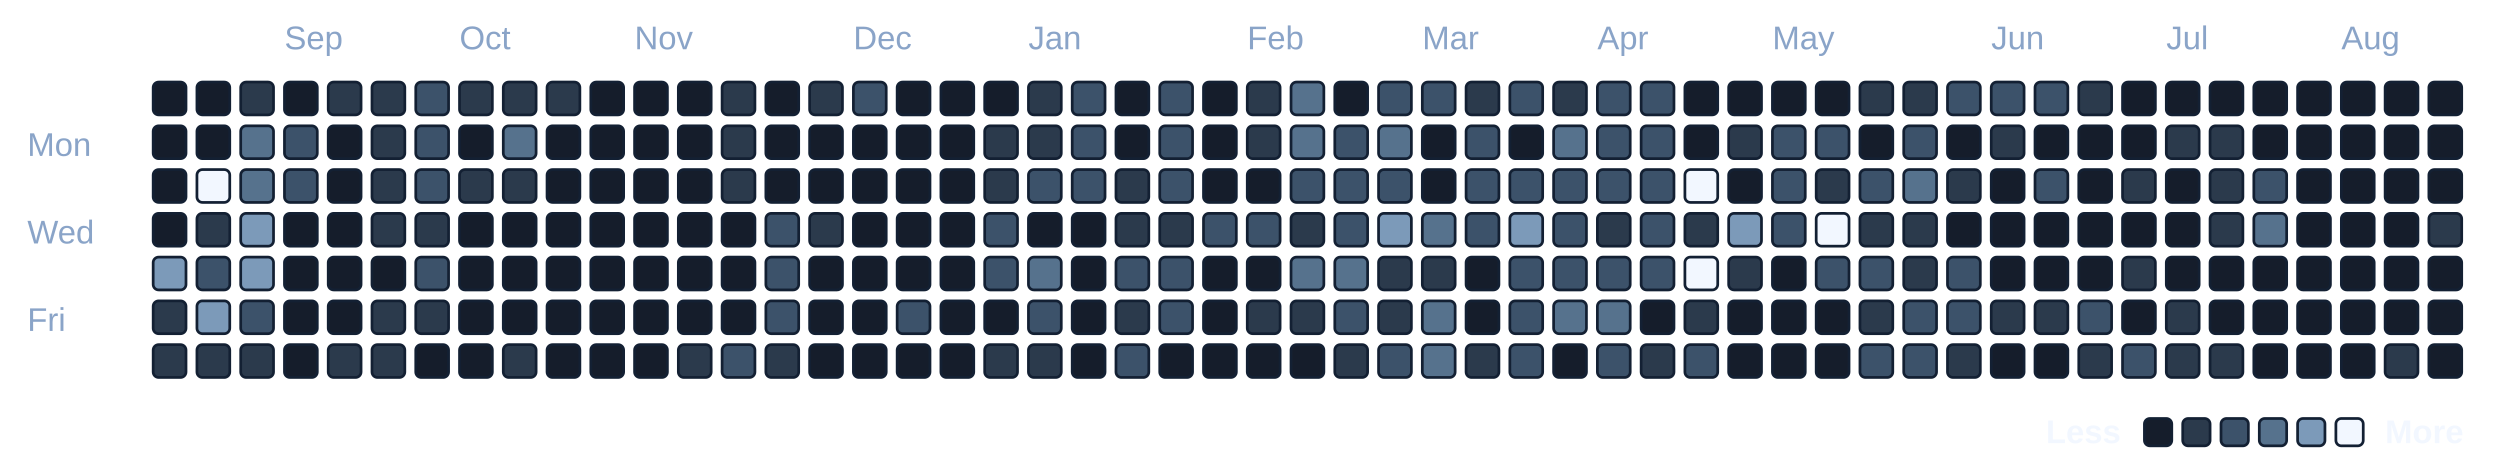
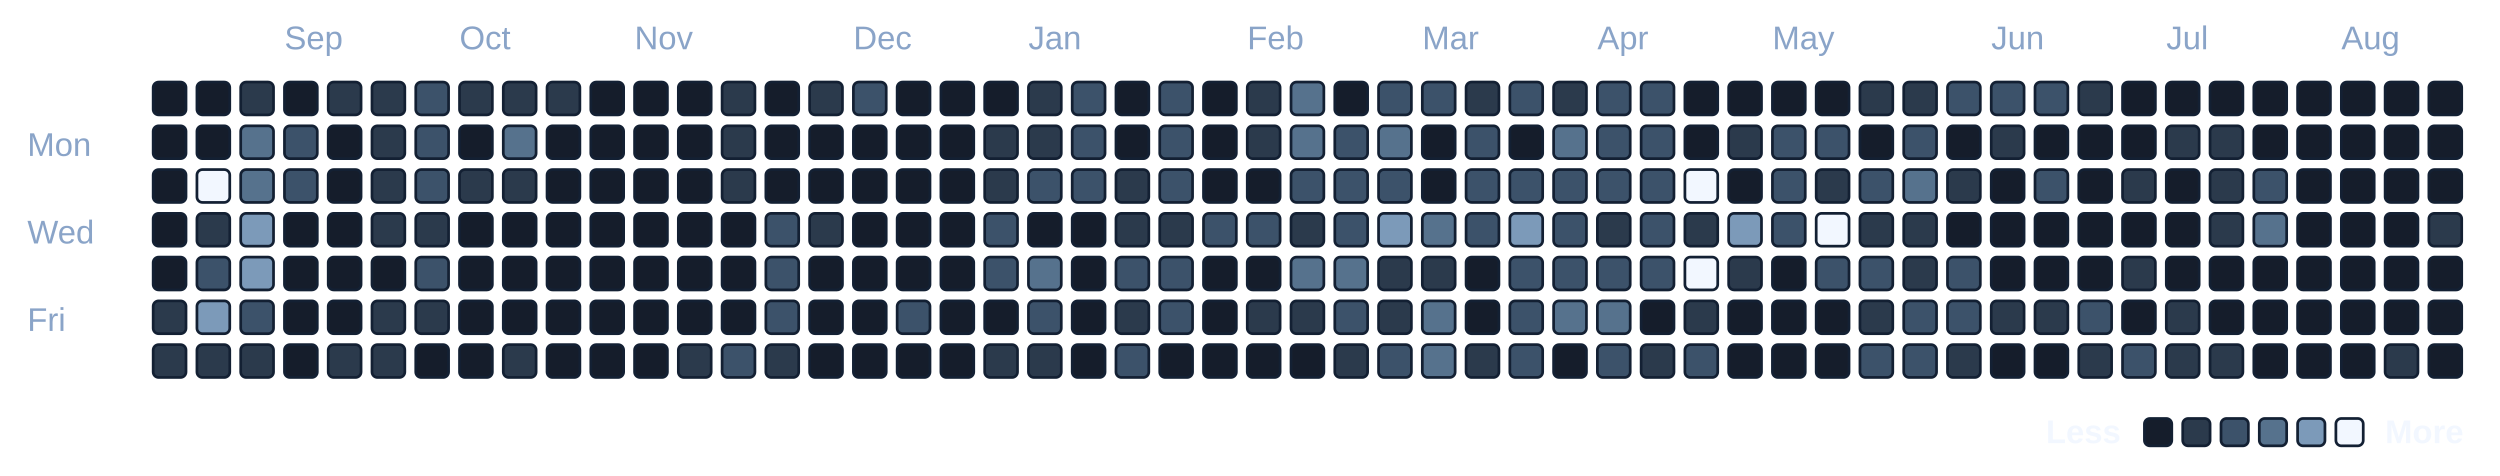
<svg xmlns="http://www.w3.org/2000/svg" baseProfile="tiny" height="174" version="1.2" width="914">
  <defs />
  <text fill="#8AA4C8" font-family="Segoe UI, Arial, sans-serif" font-size="12px" x="104" y="18">Sep</text>
  <text fill="#8AA4C8" font-family="Segoe UI, Arial, sans-serif" font-size="12px" x="168" y="18">Oct</text>
  <text fill="#8AA4C8" font-family="Segoe UI, Arial, sans-serif" font-size="12px" x="232" y="18">Nov</text>
  <text fill="#8AA4C8" font-family="Segoe UI, Arial, sans-serif" font-size="12px" x="312" y="18">Dec</text>
  <text fill="#8AA4C8" font-family="Segoe UI, Arial, sans-serif" font-size="12px" x="376" y="18">Jan</text>
  <text fill="#8AA4C8" font-family="Segoe UI, Arial, sans-serif" font-size="12px" x="456" y="18">Feb</text>
  <text fill="#8AA4C8" font-family="Segoe UI, Arial, sans-serif" font-size="12px" x="520" y="18">Mar</text>
  <text fill="#8AA4C8" font-family="Segoe UI, Arial, sans-serif" font-size="12px" x="584" y="18">Apr</text>
  <text fill="#8AA4C8" font-family="Segoe UI, Arial, sans-serif" font-size="12px" x="648" y="18">May</text>
  <text fill="#8AA4C8" font-family="Segoe UI, Arial, sans-serif" font-size="12px" x="728" y="18">Jun</text>
  <text fill="#8AA4C8" font-family="Segoe UI, Arial, sans-serif" font-size="12px" x="792" y="18">Jul</text>
  <text fill="#8AA4C8" font-family="Segoe UI, Arial, sans-serif" font-size="12px" x="856" y="18">Aug</text>
  <text fill="#8AA4C8" font-family="Segoe UI, Arial, sans-serif" font-size="12px" x="10" y="57">Mon</text>
  <text fill="#8AA4C8" font-family="Segoe UI, Arial, sans-serif" font-size="12px" x="10" y="89">Wed</text>
  <text fill="#8AA4C8" font-family="Segoe UI, Arial, sans-serif" font-size="12px" x="10" y="121">Fri</text>
  <rect fill="#151D2B" height="12" rx="2" ry="2" stroke="#132033" stroke-width="1" width="12" x="56" y="30" />
  <rect fill="#151D2B" height="12" rx="2" ry="2" stroke="#132033" stroke-width="1" width="12" x="56" y="46" />
  <rect fill="#151D2B" height="12" rx="2" ry="2" stroke="#132033" stroke-width="1" width="12" x="56" y="62" />
  <rect fill="#151D2B" height="12" rx="2" ry="2" stroke="#132033" stroke-width="1" width="12" x="56" y="78" />
-   <rect fill="#7C9AB9" height="12" rx="2" ry="2" stroke="#132033" stroke-width="1" width="12" x="56" y="94" />
+   <rect fill="#151D2B" height="12" rx="2" ry="2" stroke="#132033" stroke-width="1" width="12" x="56" y="94" />
  <rect fill="#2B3A4C" height="12" rx="2" ry="2" stroke="#132033" stroke-width="1" width="12" x="56" y="110" />
  <rect fill="#2B3A4C" height="12" rx="2" ry="2" stroke="#132033" stroke-width="1" width="12" x="56" y="126" />
  <rect fill="#151D2B" height="12" rx="2" ry="2" stroke="#132033" stroke-width="1" width="12" x="72" y="30" />
  <rect fill="#151D2B" height="12" rx="2" ry="2" stroke="#132033" stroke-width="1" width="12" x="72" y="46" />
  <rect fill="#F2F7FF" height="12" rx="2" ry="2" stroke="#132033" stroke-width="1" width="12" x="72" y="62" />
  <rect fill="#2B3A4C" height="12" rx="2" ry="2" stroke="#132033" stroke-width="1" width="12" x="72" y="78" />
  <rect fill="#3C526A" height="12" rx="2" ry="2" stroke="#132033" stroke-width="1" width="12" x="72" y="94" />
  <rect fill="#7C9AB9" height="12" rx="2" ry="2" stroke="#132033" stroke-width="1" width="12" x="72" y="110" />
  <rect fill="#2B3A4C" height="12" rx="2" ry="2" stroke="#132033" stroke-width="1" width="12" x="72" y="126" />
  <rect fill="#2B3A4C" height="12" rx="2" ry="2" stroke="#132033" stroke-width="1" width="12" x="88" y="30" />
  <rect fill="#56728D" height="12" rx="2" ry="2" stroke="#132033" stroke-width="1" width="12" x="88" y="46" />
  <rect fill="#56728D" height="12" rx="2" ry="2" stroke="#132033" stroke-width="1" width="12" x="88" y="62" />
  <rect fill="#7C9AB9" height="12" rx="2" ry="2" stroke="#132033" stroke-width="1" width="12" x="88" y="78" />
  <rect fill="#7C9AB9" height="12" rx="2" ry="2" stroke="#132033" stroke-width="1" width="12" x="88" y="94" />
  <rect fill="#3C526A" height="12" rx="2" ry="2" stroke="#132033" stroke-width="1" width="12" x="88" y="110" />
  <rect fill="#2B3A4C" height="12" rx="2" ry="2" stroke="#132033" stroke-width="1" width="12" x="88" y="126" />
  <rect fill="#151D2B" height="12" rx="2" ry="2" stroke="#132033" stroke-width="1" width="12" x="104" y="30" />
  <rect fill="#3C526A" height="12" rx="2" ry="2" stroke="#132033" stroke-width="1" width="12" x="104" y="46" />
  <rect fill="#3C526A" height="12" rx="2" ry="2" stroke="#132033" stroke-width="1" width="12" x="104" y="62" />
  <rect fill="#151D2B" height="12" rx="2" ry="2" stroke="#132033" stroke-width="1" width="12" x="104" y="78" />
  <rect fill="#151D2B" height="12" rx="2" ry="2" stroke="#132033" stroke-width="1" width="12" x="104" y="94" />
  <rect fill="#151D2B" height="12" rx="2" ry="2" stroke="#132033" stroke-width="1" width="12" x="104" y="110" />
  <rect fill="#151D2B" height="12" rx="2" ry="2" stroke="#132033" stroke-width="1" width="12" x="104" y="126" />
  <rect fill="#2B3A4C" height="12" rx="2" ry="2" stroke="#132033" stroke-width="1" width="12" x="120" y="30" />
  <rect fill="#151D2B" height="12" rx="2" ry="2" stroke="#132033" stroke-width="1" width="12" x="120" y="46" />
  <rect fill="#151D2B" height="12" rx="2" ry="2" stroke="#132033" stroke-width="1" width="12" x="120" y="62" />
  <rect fill="#151D2B" height="12" rx="2" ry="2" stroke="#132033" stroke-width="1" width="12" x="120" y="78" />
  <rect fill="#151D2B" height="12" rx="2" ry="2" stroke="#132033" stroke-width="1" width="12" x="120" y="94" />
  <rect fill="#151D2B" height="12" rx="2" ry="2" stroke="#132033" stroke-width="1" width="12" x="120" y="110" />
  <rect fill="#2B3A4C" height="12" rx="2" ry="2" stroke="#132033" stroke-width="1" width="12" x="120" y="126" />
  <rect fill="#2B3A4C" height="12" rx="2" ry="2" stroke="#132033" stroke-width="1" width="12" x="136" y="30" />
  <rect fill="#2B3A4C" height="12" rx="2" ry="2" stroke="#132033" stroke-width="1" width="12" x="136" y="46" />
  <rect fill="#2B3A4C" height="12" rx="2" ry="2" stroke="#132033" stroke-width="1" width="12" x="136" y="62" />
  <rect fill="#2B3A4C" height="12" rx="2" ry="2" stroke="#132033" stroke-width="1" width="12" x="136" y="78" />
  <rect fill="#151D2B" height="12" rx="2" ry="2" stroke="#132033" stroke-width="1" width="12" x="136" y="94" />
  <rect fill="#2B3A4C" height="12" rx="2" ry="2" stroke="#132033" stroke-width="1" width="12" x="136" y="110" />
  <rect fill="#2B3A4C" height="12" rx="2" ry="2" stroke="#132033" stroke-width="1" width="12" x="136" y="126" />
  <rect fill="#3C526A" height="12" rx="2" ry="2" stroke="#132033" stroke-width="1" width="12" x="152" y="30" />
  <rect fill="#3C526A" height="12" rx="2" ry="2" stroke="#132033" stroke-width="1" width="12" x="152" y="46" />
  <rect fill="#3C526A" height="12" rx="2" ry="2" stroke="#132033" stroke-width="1" width="12" x="152" y="62" />
  <rect fill="#2B3A4C" height="12" rx="2" ry="2" stroke="#132033" stroke-width="1" width="12" x="152" y="78" />
  <rect fill="#3C526A" height="12" rx="2" ry="2" stroke="#132033" stroke-width="1" width="12" x="152" y="94" />
  <rect fill="#2B3A4C" height="12" rx="2" ry="2" stroke="#132033" stroke-width="1" width="12" x="152" y="110" />
  <rect fill="#151D2B" height="12" rx="2" ry="2" stroke="#132033" stroke-width="1" width="12" x="152" y="126" />
  <rect fill="#2B3A4C" height="12" rx="2" ry="2" stroke="#132033" stroke-width="1" width="12" x="168" y="30" />
  <rect fill="#151D2B" height="12" rx="2" ry="2" stroke="#132033" stroke-width="1" width="12" x="168" y="46" />
  <rect fill="#2B3A4C" height="12" rx="2" ry="2" stroke="#132033" stroke-width="1" width="12" x="168" y="62" />
  <rect fill="#151D2B" height="12" rx="2" ry="2" stroke="#132033" stroke-width="1" width="12" x="168" y="78" />
  <rect fill="#151D2B" height="12" rx="2" ry="2" stroke="#132033" stroke-width="1" width="12" x="168" y="94" />
  <rect fill="#151D2B" height="12" rx="2" ry="2" stroke="#132033" stroke-width="1" width="12" x="168" y="110" />
  <rect fill="#151D2B" height="12" rx="2" ry="2" stroke="#132033" stroke-width="1" width="12" x="168" y="126" />
  <rect fill="#2B3A4C" height="12" rx="2" ry="2" stroke="#132033" stroke-width="1" width="12" x="184" y="30" />
  <rect fill="#56728D" height="12" rx="2" ry="2" stroke="#132033" stroke-width="1" width="12" x="184" y="46" />
  <rect fill="#2B3A4C" height="12" rx="2" ry="2" stroke="#132033" stroke-width="1" width="12" x="184" y="62" />
  <rect fill="#151D2B" height="12" rx="2" ry="2" stroke="#132033" stroke-width="1" width="12" x="184" y="78" />
  <rect fill="#151D2B" height="12" rx="2" ry="2" stroke="#132033" stroke-width="1" width="12" x="184" y="94" />
  <rect fill="#151D2B" height="12" rx="2" ry="2" stroke="#132033" stroke-width="1" width="12" x="184" y="110" />
  <rect fill="#2B3A4C" height="12" rx="2" ry="2" stroke="#132033" stroke-width="1" width="12" x="184" y="126" />
  <rect fill="#2B3A4C" height="12" rx="2" ry="2" stroke="#132033" stroke-width="1" width="12" x="200" y="30" />
  <rect fill="#151D2B" height="12" rx="2" ry="2" stroke="#132033" stroke-width="1" width="12" x="200" y="46" />
  <rect fill="#151D2B" height="12" rx="2" ry="2" stroke="#132033" stroke-width="1" width="12" x="200" y="62" />
  <rect fill="#151D2B" height="12" rx="2" ry="2" stroke="#132033" stroke-width="1" width="12" x="200" y="78" />
  <rect fill="#151D2B" height="12" rx="2" ry="2" stroke="#132033" stroke-width="1" width="12" x="200" y="94" />
  <rect fill="#151D2B" height="12" rx="2" ry="2" stroke="#132033" stroke-width="1" width="12" x="200" y="110" />
  <rect fill="#151D2B" height="12" rx="2" ry="2" stroke="#132033" stroke-width="1" width="12" x="200" y="126" />
  <rect fill="#151D2B" height="12" rx="2" ry="2" stroke="#132033" stroke-width="1" width="12" x="216" y="30" />
  <rect fill="#151D2B" height="12" rx="2" ry="2" stroke="#132033" stroke-width="1" width="12" x="216" y="46" />
  <rect fill="#151D2B" height="12" rx="2" ry="2" stroke="#132033" stroke-width="1" width="12" x="216" y="62" />
  <rect fill="#151D2B" height="12" rx="2" ry="2" stroke="#132033" stroke-width="1" width="12" x="216" y="78" />
  <rect fill="#151D2B" height="12" rx="2" ry="2" stroke="#132033" stroke-width="1" width="12" x="216" y="94" />
  <rect fill="#151D2B" height="12" rx="2" ry="2" stroke="#132033" stroke-width="1" width="12" x="216" y="110" />
  <rect fill="#151D2B" height="12" rx="2" ry="2" stroke="#132033" stroke-width="1" width="12" x="216" y="126" />
  <rect fill="#151D2B" height="12" rx="2" ry="2" stroke="#132033" stroke-width="1" width="12" x="232" y="30" />
  <rect fill="#151D2B" height="12" rx="2" ry="2" stroke="#132033" stroke-width="1" width="12" x="232" y="46" />
  <rect fill="#151D2B" height="12" rx="2" ry="2" stroke="#132033" stroke-width="1" width="12" x="232" y="62" />
  <rect fill="#151D2B" height="12" rx="2" ry="2" stroke="#132033" stroke-width="1" width="12" x="232" y="78" />
  <rect fill="#151D2B" height="12" rx="2" ry="2" stroke="#132033" stroke-width="1" width="12" x="232" y="94" />
  <rect fill="#151D2B" height="12" rx="2" ry="2" stroke="#132033" stroke-width="1" width="12" x="232" y="110" />
  <rect fill="#151D2B" height="12" rx="2" ry="2" stroke="#132033" stroke-width="1" width="12" x="232" y="126" />
  <rect fill="#151D2B" height="12" rx="2" ry="2" stroke="#132033" stroke-width="1" width="12" x="248" y="30" />
  <rect fill="#151D2B" height="12" rx="2" ry="2" stroke="#132033" stroke-width="1" width="12" x="248" y="46" />
  <rect fill="#151D2B" height="12" rx="2" ry="2" stroke="#132033" stroke-width="1" width="12" x="248" y="62" />
  <rect fill="#151D2B" height="12" rx="2" ry="2" stroke="#132033" stroke-width="1" width="12" x="248" y="78" />
  <rect fill="#151D2B" height="12" rx="2" ry="2" stroke="#132033" stroke-width="1" width="12" x="248" y="94" />
  <rect fill="#151D2B" height="12" rx="2" ry="2" stroke="#132033" stroke-width="1" width="12" x="248" y="110" />
  <rect fill="#2B3A4C" height="12" rx="2" ry="2" stroke="#132033" stroke-width="1" width="12" x="248" y="126" />
  <rect fill="#2B3A4C" height="12" rx="2" ry="2" stroke="#132033" stroke-width="1" width="12" x="264" y="30" />
  <rect fill="#2B3A4C" height="12" rx="2" ry="2" stroke="#132033" stroke-width="1" width="12" x="264" y="46" />
  <rect fill="#2B3A4C" height="12" rx="2" ry="2" stroke="#132033" stroke-width="1" width="12" x="264" y="62" />
  <rect fill="#151D2B" height="12" rx="2" ry="2" stroke="#132033" stroke-width="1" width="12" x="264" y="78" />
  <rect fill="#151D2B" height="12" rx="2" ry="2" stroke="#132033" stroke-width="1" width="12" x="264" y="94" />
  <rect fill="#151D2B" height="12" rx="2" ry="2" stroke="#132033" stroke-width="1" width="12" x="264" y="110" />
  <rect fill="#3C526A" height="12" rx="2" ry="2" stroke="#132033" stroke-width="1" width="12" x="264" y="126" />
  <rect fill="#151D2B" height="12" rx="2" ry="2" stroke="#132033" stroke-width="1" width="12" x="280" y="30" />
  <rect fill="#151D2B" height="12" rx="2" ry="2" stroke="#132033" stroke-width="1" width="12" x="280" y="46" />
  <rect fill="#151D2B" height="12" rx="2" ry="2" stroke="#132033" stroke-width="1" width="12" x="280" y="62" />
  <rect fill="#3C526A" height="12" rx="2" ry="2" stroke="#132033" stroke-width="1" width="12" x="280" y="78" />
  <rect fill="#3C526A" height="12" rx="2" ry="2" stroke="#132033" stroke-width="1" width="12" x="280" y="94" />
  <rect fill="#3C526A" height="12" rx="2" ry="2" stroke="#132033" stroke-width="1" width="12" x="280" y="110" />
  <rect fill="#2B3A4C" height="12" rx="2" ry="2" stroke="#132033" stroke-width="1" width="12" x="280" y="126" />
  <rect fill="#2B3A4C" height="12" rx="2" ry="2" stroke="#132033" stroke-width="1" width="12" x="296" y="30" />
  <rect fill="#151D2B" height="12" rx="2" ry="2" stroke="#132033" stroke-width="1" width="12" x="296" y="46" />
  <rect fill="#151D2B" height="12" rx="2" ry="2" stroke="#132033" stroke-width="1" width="12" x="296" y="62" />
  <rect fill="#2B3A4C" height="12" rx="2" ry="2" stroke="#132033" stroke-width="1" width="12" x="296" y="78" />
  <rect fill="#151D2B" height="12" rx="2" ry="2" stroke="#132033" stroke-width="1" width="12" x="296" y="94" />
  <rect fill="#151D2B" height="12" rx="2" ry="2" stroke="#132033" stroke-width="1" width="12" x="296" y="110" />
  <rect fill="#151D2B" height="12" rx="2" ry="2" stroke="#132033" stroke-width="1" width="12" x="296" y="126" />
  <rect fill="#3C526A" height="12" rx="2" ry="2" stroke="#132033" stroke-width="1" width="12" x="312" y="30" />
  <rect fill="#151D2B" height="12" rx="2" ry="2" stroke="#132033" stroke-width="1" width="12" x="312" y="46" />
  <rect fill="#151D2B" height="12" rx="2" ry="2" stroke="#132033" stroke-width="1" width="12" x="312" y="62" />
  <rect fill="#151D2B" height="12" rx="2" ry="2" stroke="#132033" stroke-width="1" width="12" x="312" y="78" />
  <rect fill="#151D2B" height="12" rx="2" ry="2" stroke="#132033" stroke-width="1" width="12" x="312" y="94" />
  <rect fill="#151D2B" height="12" rx="2" ry="2" stroke="#132033" stroke-width="1" width="12" x="312" y="110" />
  <rect fill="#151D2B" height="12" rx="2" ry="2" stroke="#132033" stroke-width="1" width="12" x="312" y="126" />
  <rect fill="#151D2B" height="12" rx="2" ry="2" stroke="#132033" stroke-width="1" width="12" x="328" y="30" />
  <rect fill="#151D2B" height="12" rx="2" ry="2" stroke="#132033" stroke-width="1" width="12" x="328" y="46" />
  <rect fill="#151D2B" height="12" rx="2" ry="2" stroke="#132033" stroke-width="1" width="12" x="328" y="62" />
  <rect fill="#151D2B" height="12" rx="2" ry="2" stroke="#132033" stroke-width="1" width="12" x="328" y="78" />
  <rect fill="#151D2B" height="12" rx="2" ry="2" stroke="#132033" stroke-width="1" width="12" x="328" y="94" />
  <rect fill="#3C526A" height="12" rx="2" ry="2" stroke="#132033" stroke-width="1" width="12" x="328" y="110" />
  <rect fill="#151D2B" height="12" rx="2" ry="2" stroke="#132033" stroke-width="1" width="12" x="328" y="126" />
  <rect fill="#151D2B" height="12" rx="2" ry="2" stroke="#132033" stroke-width="1" width="12" x="344" y="30" />
  <rect fill="#151D2B" height="12" rx="2" ry="2" stroke="#132033" stroke-width="1" width="12" x="344" y="46" />
  <rect fill="#151D2B" height="12" rx="2" ry="2" stroke="#132033" stroke-width="1" width="12" x="344" y="62" />
  <rect fill="#151D2B" height="12" rx="2" ry="2" stroke="#132033" stroke-width="1" width="12" x="344" y="78" />
  <rect fill="#151D2B" height="12" rx="2" ry="2" stroke="#132033" stroke-width="1" width="12" x="344" y="94" />
  <rect fill="#151D2B" height="12" rx="2" ry="2" stroke="#132033" stroke-width="1" width="12" x="344" y="110" />
  <rect fill="#151D2B" height="12" rx="2" ry="2" stroke="#132033" stroke-width="1" width="12" x="344" y="126" />
  <rect fill="#151D2B" height="12" rx="2" ry="2" stroke="#132033" stroke-width="1" width="12" x="360" y="30" />
  <rect fill="#2B3A4C" height="12" rx="2" ry="2" stroke="#132033" stroke-width="1" width="12" x="360" y="46" />
  <rect fill="#2B3A4C" height="12" rx="2" ry="2" stroke="#132033" stroke-width="1" width="12" x="360" y="62" />
  <rect fill="#3C526A" height="12" rx="2" ry="2" stroke="#132033" stroke-width="1" width="12" x="360" y="78" />
  <rect fill="#3C526A" height="12" rx="2" ry="2" stroke="#132033" stroke-width="1" width="12" x="360" y="94" />
  <rect fill="#151D2B" height="12" rx="2" ry="2" stroke="#132033" stroke-width="1" width="12" x="360" y="110" />
  <rect fill="#2B3A4C" height="12" rx="2" ry="2" stroke="#132033" stroke-width="1" width="12" x="360" y="126" />
  <rect fill="#2B3A4C" height="12" rx="2" ry="2" stroke="#132033" stroke-width="1" width="12" x="376" y="30" />
  <rect fill="#2B3A4C" height="12" rx="2" ry="2" stroke="#132033" stroke-width="1" width="12" x="376" y="46" />
  <rect fill="#3C526A" height="12" rx="2" ry="2" stroke="#132033" stroke-width="1" width="12" x="376" y="62" />
  <rect fill="#151D2B" height="12" rx="2" ry="2" stroke="#132033" stroke-width="1" width="12" x="376" y="78" />
  <rect fill="#56728D" height="12" rx="2" ry="2" stroke="#132033" stroke-width="1" width="12" x="376" y="94" />
  <rect fill="#3C526A" height="12" rx="2" ry="2" stroke="#132033" stroke-width="1" width="12" x="376" y="110" />
  <rect fill="#2B3A4C" height="12" rx="2" ry="2" stroke="#132033" stroke-width="1" width="12" x="376" y="126" />
  <rect fill="#3C526A" height="12" rx="2" ry="2" stroke="#132033" stroke-width="1" width="12" x="392" y="30" />
  <rect fill="#3C526A" height="12" rx="2" ry="2" stroke="#132033" stroke-width="1" width="12" x="392" y="46" />
  <rect fill="#3C526A" height="12" rx="2" ry="2" stroke="#132033" stroke-width="1" width="12" x="392" y="62" />
  <rect fill="#151D2B" height="12" rx="2" ry="2" stroke="#132033" stroke-width="1" width="12" x="392" y="78" />
  <rect fill="#151D2B" height="12" rx="2" ry="2" stroke="#132033" stroke-width="1" width="12" x="392" y="94" />
  <rect fill="#151D2B" height="12" rx="2" ry="2" stroke="#132033" stroke-width="1" width="12" x="392" y="110" />
  <rect fill="#151D2B" height="12" rx="2" ry="2" stroke="#132033" stroke-width="1" width="12" x="392" y="126" />
  <rect fill="#151D2B" height="12" rx="2" ry="2" stroke="#132033" stroke-width="1" width="12" x="408" y="30" />
  <rect fill="#151D2B" height="12" rx="2" ry="2" stroke="#132033" stroke-width="1" width="12" x="408" y="46" />
  <rect fill="#2B3A4C" height="12" rx="2" ry="2" stroke="#132033" stroke-width="1" width="12" x="408" y="62" />
  <rect fill="#2B3A4C" height="12" rx="2" ry="2" stroke="#132033" stroke-width="1" width="12" x="408" y="78" />
  <rect fill="#3C526A" height="12" rx="2" ry="2" stroke="#132033" stroke-width="1" width="12" x="408" y="94" />
  <rect fill="#2B3A4C" height="12" rx="2" ry="2" stroke="#132033" stroke-width="1" width="12" x="408" y="110" />
  <rect fill="#3C526A" height="12" rx="2" ry="2" stroke="#132033" stroke-width="1" width="12" x="408" y="126" />
  <rect fill="#3C526A" height="12" rx="2" ry="2" stroke="#132033" stroke-width="1" width="12" x="424" y="30" />
  <rect fill="#3C526A" height="12" rx="2" ry="2" stroke="#132033" stroke-width="1" width="12" x="424" y="46" />
  <rect fill="#3C526A" height="12" rx="2" ry="2" stroke="#132033" stroke-width="1" width="12" x="424" y="62" />
  <rect fill="#2B3A4C" height="12" rx="2" ry="2" stroke="#132033" stroke-width="1" width="12" x="424" y="78" />
  <rect fill="#3C526A" height="12" rx="2" ry="2" stroke="#132033" stroke-width="1" width="12" x="424" y="94" />
  <rect fill="#3C526A" height="12" rx="2" ry="2" stroke="#132033" stroke-width="1" width="12" x="424" y="110" />
  <rect fill="#151D2B" height="12" rx="2" ry="2" stroke="#132033" stroke-width="1" width="12" x="424" y="126" />
  <rect fill="#151D2B" height="12" rx="2" ry="2" stroke="#132033" stroke-width="1" width="12" x="440" y="30" />
  <rect fill="#151D2B" height="12" rx="2" ry="2" stroke="#132033" stroke-width="1" width="12" x="440" y="46" />
  <rect fill="#151D2B" height="12" rx="2" ry="2" stroke="#132033" stroke-width="1" width="12" x="440" y="62" />
  <rect fill="#3C526A" height="12" rx="2" ry="2" stroke="#132033" stroke-width="1" width="12" x="440" y="78" />
  <rect fill="#151D2B" height="12" rx="2" ry="2" stroke="#132033" stroke-width="1" width="12" x="440" y="94" />
  <rect fill="#151D2B" height="12" rx="2" ry="2" stroke="#132033" stroke-width="1" width="12" x="440" y="110" />
  <rect fill="#151D2B" height="12" rx="2" ry="2" stroke="#132033" stroke-width="1" width="12" x="440" y="126" />
  <rect fill="#2B3A4C" height="12" rx="2" ry="2" stroke="#132033" stroke-width="1" width="12" x="456" y="30" />
  <rect fill="#2B3A4C" height="12" rx="2" ry="2" stroke="#132033" stroke-width="1" width="12" x="456" y="46" />
  <rect fill="#151D2B" height="12" rx="2" ry="2" stroke="#132033" stroke-width="1" width="12" x="456" y="62" />
  <rect fill="#3C526A" height="12" rx="2" ry="2" stroke="#132033" stroke-width="1" width="12" x="456" y="78" />
  <rect fill="#151D2B" height="12" rx="2" ry="2" stroke="#132033" stroke-width="1" width="12" x="456" y="94" />
  <rect fill="#2B3A4C" height="12" rx="2" ry="2" stroke="#132033" stroke-width="1" width="12" x="456" y="110" />
  <rect fill="#151D2B" height="12" rx="2" ry="2" stroke="#132033" stroke-width="1" width="12" x="456" y="126" />
  <rect fill="#56728D" height="12" rx="2" ry="2" stroke="#132033" stroke-width="1" width="12" x="472" y="30" />
  <rect fill="#56728D" height="12" rx="2" ry="2" stroke="#132033" stroke-width="1" width="12" x="472" y="46" />
  <rect fill="#3C526A" height="12" rx="2" ry="2" stroke="#132033" stroke-width="1" width="12" x="472" y="62" />
  <rect fill="#2B3A4C" height="12" rx="2" ry="2" stroke="#132033" stroke-width="1" width="12" x="472" y="78" />
  <rect fill="#56728D" height="12" rx="2" ry="2" stroke="#132033" stroke-width="1" width="12" x="472" y="94" />
  <rect fill="#2B3A4C" height="12" rx="2" ry="2" stroke="#132033" stroke-width="1" width="12" x="472" y="110" />
  <rect fill="#151D2B" height="12" rx="2" ry="2" stroke="#132033" stroke-width="1" width="12" x="472" y="126" />
  <rect fill="#151D2B" height="12" rx="2" ry="2" stroke="#132033" stroke-width="1" width="12" x="488" y="30" />
  <rect fill="#3C526A" height="12" rx="2" ry="2" stroke="#132033" stroke-width="1" width="12" x="488" y="46" />
  <rect fill="#3C526A" height="12" rx="2" ry="2" stroke="#132033" stroke-width="1" width="12" x="488" y="62" />
  <rect fill="#3C526A" height="12" rx="2" ry="2" stroke="#132033" stroke-width="1" width="12" x="488" y="78" />
  <rect fill="#56728D" height="12" rx="2" ry="2" stroke="#132033" stroke-width="1" width="12" x="488" y="94" />
  <rect fill="#3C526A" height="12" rx="2" ry="2" stroke="#132033" stroke-width="1" width="12" x="488" y="110" />
  <rect fill="#2B3A4C" height="12" rx="2" ry="2" stroke="#132033" stroke-width="1" width="12" x="488" y="126" />
  <rect fill="#3C526A" height="12" rx="2" ry="2" stroke="#132033" stroke-width="1" width="12" x="504" y="30" />
  <rect fill="#56728D" height="12" rx="2" ry="2" stroke="#132033" stroke-width="1" width="12" x="504" y="46" />
  <rect fill="#3C526A" height="12" rx="2" ry="2" stroke="#132033" stroke-width="1" width="12" x="504" y="62" />
  <rect fill="#7C9AB9" height="12" rx="2" ry="2" stroke="#132033" stroke-width="1" width="12" x="504" y="78" />
  <rect fill="#2B3A4C" height="12" rx="2" ry="2" stroke="#132033" stroke-width="1" width="12" x="504" y="94" />
  <rect fill="#2B3A4C" height="12" rx="2" ry="2" stroke="#132033" stroke-width="1" width="12" x="504" y="110" />
  <rect fill="#3C526A" height="12" rx="2" ry="2" stroke="#132033" stroke-width="1" width="12" x="504" y="126" />
  <rect fill="#3C526A" height="12" rx="2" ry="2" stroke="#132033" stroke-width="1" width="12" x="520" y="30" />
  <rect fill="#151D2B" height="12" rx="2" ry="2" stroke="#132033" stroke-width="1" width="12" x="520" y="46" />
  <rect fill="#151D2B" height="12" rx="2" ry="2" stroke="#132033" stroke-width="1" width="12" x="520" y="62" />
  <rect fill="#56728D" height="12" rx="2" ry="2" stroke="#132033" stroke-width="1" width="12" x="520" y="78" />
  <rect fill="#2B3A4C" height="12" rx="2" ry="2" stroke="#132033" stroke-width="1" width="12" x="520" y="94" />
  <rect fill="#56728D" height="12" rx="2" ry="2" stroke="#132033" stroke-width="1" width="12" x="520" y="110" />
  <rect fill="#56728D" height="12" rx="2" ry="2" stroke="#132033" stroke-width="1" width="12" x="520" y="126" />
  <rect fill="#2B3A4C" height="12" rx="2" ry="2" stroke="#132033" stroke-width="1" width="12" x="536" y="30" />
  <rect fill="#3C526A" height="12" rx="2" ry="2" stroke="#132033" stroke-width="1" width="12" x="536" y="46" />
  <rect fill="#3C526A" height="12" rx="2" ry="2" stroke="#132033" stroke-width="1" width="12" x="536" y="62" />
  <rect fill="#3C526A" height="12" rx="2" ry="2" stroke="#132033" stroke-width="1" width="12" x="536" y="78" />
  <rect fill="#151D2B" height="12" rx="2" ry="2" stroke="#132033" stroke-width="1" width="12" x="536" y="94" />
  <rect fill="#151D2B" height="12" rx="2" ry="2" stroke="#132033" stroke-width="1" width="12" x="536" y="110" />
  <rect fill="#2B3A4C" height="12" rx="2" ry="2" stroke="#132033" stroke-width="1" width="12" x="536" y="126" />
  <rect fill="#3C526A" height="12" rx="2" ry="2" stroke="#132033" stroke-width="1" width="12" x="552" y="30" />
  <rect fill="#151D2B" height="12" rx="2" ry="2" stroke="#132033" stroke-width="1" width="12" x="552" y="46" />
  <rect fill="#3C526A" height="12" rx="2" ry="2" stroke="#132033" stroke-width="1" width="12" x="552" y="62" />
  <rect fill="#7C9AB9" height="12" rx="2" ry="2" stroke="#132033" stroke-width="1" width="12" x="552" y="78" />
  <rect fill="#3C526A" height="12" rx="2" ry="2" stroke="#132033" stroke-width="1" width="12" x="552" y="94" />
  <rect fill="#3C526A" height="12" rx="2" ry="2" stroke="#132033" stroke-width="1" width="12" x="552" y="110" />
  <rect fill="#3C526A" height="12" rx="2" ry="2" stroke="#132033" stroke-width="1" width="12" x="552" y="126" />
  <rect fill="#2B3A4C" height="12" rx="2" ry="2" stroke="#132033" stroke-width="1" width="12" x="568" y="30" />
  <rect fill="#56728D" height="12" rx="2" ry="2" stroke="#132033" stroke-width="1" width="12" x="568" y="46" />
  <rect fill="#3C526A" height="12" rx="2" ry="2" stroke="#132033" stroke-width="1" width="12" x="568" y="62" />
  <rect fill="#3C526A" height="12" rx="2" ry="2" stroke="#132033" stroke-width="1" width="12" x="568" y="78" />
  <rect fill="#3C526A" height="12" rx="2" ry="2" stroke="#132033" stroke-width="1" width="12" x="568" y="94" />
  <rect fill="#56728D" height="12" rx="2" ry="2" stroke="#132033" stroke-width="1" width="12" x="568" y="110" />
  <rect fill="#151D2B" height="12" rx="2" ry="2" stroke="#132033" stroke-width="1" width="12" x="568" y="126" />
  <rect fill="#3C526A" height="12" rx="2" ry="2" stroke="#132033" stroke-width="1" width="12" x="584" y="30" />
  <rect fill="#3C526A" height="12" rx="2" ry="2" stroke="#132033" stroke-width="1" width="12" x="584" y="46" />
  <rect fill="#3C526A" height="12" rx="2" ry="2" stroke="#132033" stroke-width="1" width="12" x="584" y="62" />
  <rect fill="#2B3A4C" height="12" rx="2" ry="2" stroke="#132033" stroke-width="1" width="12" x="584" y="78" />
  <rect fill="#3C526A" height="12" rx="2" ry="2" stroke="#132033" stroke-width="1" width="12" x="584" y="94" />
  <rect fill="#56728D" height="12" rx="2" ry="2" stroke="#132033" stroke-width="1" width="12" x="584" y="110" />
  <rect fill="#3C526A" height="12" rx="2" ry="2" stroke="#132033" stroke-width="1" width="12" x="584" y="126" />
  <rect fill="#3C526A" height="12" rx="2" ry="2" stroke="#132033" stroke-width="1" width="12" x="600" y="30" />
  <rect fill="#3C526A" height="12" rx="2" ry="2" stroke="#132033" stroke-width="1" width="12" x="600" y="46" />
  <rect fill="#3C526A" height="12" rx="2" ry="2" stroke="#132033" stroke-width="1" width="12" x="600" y="62" />
  <rect fill="#3C526A" height="12" rx="2" ry="2" stroke="#132033" stroke-width="1" width="12" x="600" y="78" />
  <rect fill="#3C526A" height="12" rx="2" ry="2" stroke="#132033" stroke-width="1" width="12" x="600" y="94" />
  <rect fill="#151D2B" height="12" rx="2" ry="2" stroke="#132033" stroke-width="1" width="12" x="600" y="110" />
  <rect fill="#2B3A4C" height="12" rx="2" ry="2" stroke="#132033" stroke-width="1" width="12" x="600" y="126" />
  <rect fill="#151D2B" height="12" rx="2" ry="2" stroke="#132033" stroke-width="1" width="12" x="616" y="30" />
  <rect fill="#151D2B" height="12" rx="2" ry="2" stroke="#132033" stroke-width="1" width="12" x="616" y="46" />
  <rect fill="#F2F7FF" height="12" rx="2" ry="2" stroke="#132033" stroke-width="1" width="12" x="616" y="62" />
  <rect fill="#2B3A4C" height="12" rx="2" ry="2" stroke="#132033" stroke-width="1" width="12" x="616" y="78" />
  <rect fill="#F2F7FF" height="12" rx="2" ry="2" stroke="#132033" stroke-width="1" width="12" x="616" y="94" />
  <rect fill="#2B3A4C" height="12" rx="2" ry="2" stroke="#132033" stroke-width="1" width="12" x="616" y="110" />
  <rect fill="#3C526A" height="12" rx="2" ry="2" stroke="#132033" stroke-width="1" width="12" x="616" y="126" />
  <rect fill="#151D2B" height="12" rx="2" ry="2" stroke="#132033" stroke-width="1" width="12" x="632" y="30" />
  <rect fill="#2B3A4C" height="12" rx="2" ry="2" stroke="#132033" stroke-width="1" width="12" x="632" y="46" />
  <rect fill="#151D2B" height="12" rx="2" ry="2" stroke="#132033" stroke-width="1" width="12" x="632" y="62" />
  <rect fill="#7C9AB9" height="12" rx="2" ry="2" stroke="#132033" stroke-width="1" width="12" x="632" y="78" />
  <rect fill="#2B3A4C" height="12" rx="2" ry="2" stroke="#132033" stroke-width="1" width="12" x="632" y="94" />
  <rect fill="#151D2B" height="12" rx="2" ry="2" stroke="#132033" stroke-width="1" width="12" x="632" y="110" />
  <rect fill="#151D2B" height="12" rx="2" ry="2" stroke="#132033" stroke-width="1" width="12" x="632" y="126" />
  <rect fill="#151D2B" height="12" rx="2" ry="2" stroke="#132033" stroke-width="1" width="12" x="648" y="30" />
  <rect fill="#3C526A" height="12" rx="2" ry="2" stroke="#132033" stroke-width="1" width="12" x="648" y="46" />
  <rect fill="#3C526A" height="12" rx="2" ry="2" stroke="#132033" stroke-width="1" width="12" x="648" y="62" />
  <rect fill="#3C526A" height="12" rx="2" ry="2" stroke="#132033" stroke-width="1" width="12" x="648" y="78" />
  <rect fill="#151D2B" height="12" rx="2" ry="2" stroke="#132033" stroke-width="1" width="12" x="648" y="94" />
  <rect fill="#151D2B" height="12" rx="2" ry="2" stroke="#132033" stroke-width="1" width="12" x="648" y="110" />
  <rect fill="#151D2B" height="12" rx="2" ry="2" stroke="#132033" stroke-width="1" width="12" x="648" y="126" />
  <rect fill="#151D2B" height="12" rx="2" ry="2" stroke="#132033" stroke-width="1" width="12" x="664" y="30" />
  <rect fill="#3C526A" height="12" rx="2" ry="2" stroke="#132033" stroke-width="1" width="12" x="664" y="46" />
  <rect fill="#2B3A4C" height="12" rx="2" ry="2" stroke="#132033" stroke-width="1" width="12" x="664" y="62" />
  <rect fill="#F2F7FF" height="12" rx="2" ry="2" stroke="#132033" stroke-width="1" width="12" x="664" y="78" />
  <rect fill="#3C526A" height="12" rx="2" ry="2" stroke="#132033" stroke-width="1" width="12" x="664" y="94" />
  <rect fill="#151D2B" height="12" rx="2" ry="2" stroke="#132033" stroke-width="1" width="12" x="664" y="110" />
  <rect fill="#151D2B" height="12" rx="2" ry="2" stroke="#132033" stroke-width="1" width="12" x="664" y="126" />
  <rect fill="#2B3A4C" height="12" rx="2" ry="2" stroke="#132033" stroke-width="1" width="12" x="680" y="30" />
  <rect fill="#151D2B" height="12" rx="2" ry="2" stroke="#132033" stroke-width="1" width="12" x="680" y="46" />
  <rect fill="#3C526A" height="12" rx="2" ry="2" stroke="#132033" stroke-width="1" width="12" x="680" y="62" />
  <rect fill="#2B3A4C" height="12" rx="2" ry="2" stroke="#132033" stroke-width="1" width="12" x="680" y="78" />
  <rect fill="#3C526A" height="12" rx="2" ry="2" stroke="#132033" stroke-width="1" width="12" x="680" y="94" />
  <rect fill="#2B3A4C" height="12" rx="2" ry="2" stroke="#132033" stroke-width="1" width="12" x="680" y="110" />
  <rect fill="#3C526A" height="12" rx="2" ry="2" stroke="#132033" stroke-width="1" width="12" x="680" y="126" />
  <rect fill="#2B3A4C" height="12" rx="2" ry="2" stroke="#132033" stroke-width="1" width="12" x="696" y="30" />
  <rect fill="#3C526A" height="12" rx="2" ry="2" stroke="#132033" stroke-width="1" width="12" x="696" y="46" />
  <rect fill="#56728D" height="12" rx="2" ry="2" stroke="#132033" stroke-width="1" width="12" x="696" y="62" />
  <rect fill="#2B3A4C" height="12" rx="2" ry="2" stroke="#132033" stroke-width="1" width="12" x="696" y="78" />
  <rect fill="#2B3A4C" height="12" rx="2" ry="2" stroke="#132033" stroke-width="1" width="12" x="696" y="94" />
  <rect fill="#3C526A" height="12" rx="2" ry="2" stroke="#132033" stroke-width="1" width="12" x="696" y="110" />
  <rect fill="#3C526A" height="12" rx="2" ry="2" stroke="#132033" stroke-width="1" width="12" x="696" y="126" />
  <rect fill="#3C526A" height="12" rx="2" ry="2" stroke="#132033" stroke-width="1" width="12" x="712" y="30" />
  <rect fill="#151D2B" height="12" rx="2" ry="2" stroke="#132033" stroke-width="1" width="12" x="712" y="46" />
  <rect fill="#2B3A4C" height="12" rx="2" ry="2" stroke="#132033" stroke-width="1" width="12" x="712" y="62" />
  <rect fill="#151D2B" height="12" rx="2" ry="2" stroke="#132033" stroke-width="1" width="12" x="712" y="78" />
  <rect fill="#3C526A" height="12" rx="2" ry="2" stroke="#132033" stroke-width="1" width="12" x="712" y="94" />
  <rect fill="#3C526A" height="12" rx="2" ry="2" stroke="#132033" stroke-width="1" width="12" x="712" y="110" />
  <rect fill="#2B3A4C" height="12" rx="2" ry="2" stroke="#132033" stroke-width="1" width="12" x="712" y="126" />
  <rect fill="#3C526A" height="12" rx="2" ry="2" stroke="#132033" stroke-width="1" width="12" x="728" y="30" />
  <rect fill="#2B3A4C" height="12" rx="2" ry="2" stroke="#132033" stroke-width="1" width="12" x="728" y="46" />
  <rect fill="#151D2B" height="12" rx="2" ry="2" stroke="#132033" stroke-width="1" width="12" x="728" y="62" />
  <rect fill="#151D2B" height="12" rx="2" ry="2" stroke="#132033" stroke-width="1" width="12" x="728" y="78" />
  <rect fill="#151D2B" height="12" rx="2" ry="2" stroke="#132033" stroke-width="1" width="12" x="728" y="94" />
  <rect fill="#2B3A4C" height="12" rx="2" ry="2" stroke="#132033" stroke-width="1" width="12" x="728" y="110" />
  <rect fill="#151D2B" height="12" rx="2" ry="2" stroke="#132033" stroke-width="1" width="12" x="728" y="126" />
  <rect fill="#3C526A" height="12" rx="2" ry="2" stroke="#132033" stroke-width="1" width="12" x="744" y="30" />
  <rect fill="#151D2B" height="12" rx="2" ry="2" stroke="#132033" stroke-width="1" width="12" x="744" y="46" />
  <rect fill="#3C526A" height="12" rx="2" ry="2" stroke="#132033" stroke-width="1" width="12" x="744" y="62" />
  <rect fill="#151D2B" height="12" rx="2" ry="2" stroke="#132033" stroke-width="1" width="12" x="744" y="78" />
  <rect fill="#151D2B" height="12" rx="2" ry="2" stroke="#132033" stroke-width="1" width="12" x="744" y="94" />
  <rect fill="#2B3A4C" height="12" rx="2" ry="2" stroke="#132033" stroke-width="1" width="12" x="744" y="110" />
  <rect fill="#151D2B" height="12" rx="2" ry="2" stroke="#132033" stroke-width="1" width="12" x="744" y="126" />
  <rect fill="#2B3A4C" height="12" rx="2" ry="2" stroke="#132033" stroke-width="1" width="12" x="760" y="30" />
  <rect fill="#151D2B" height="12" rx="2" ry="2" stroke="#132033" stroke-width="1" width="12" x="760" y="46" />
  <rect fill="#151D2B" height="12" rx="2" ry="2" stroke="#132033" stroke-width="1" width="12" x="760" y="62" />
  <rect fill="#151D2B" height="12" rx="2" ry="2" stroke="#132033" stroke-width="1" width="12" x="760" y="78" />
  <rect fill="#151D2B" height="12" rx="2" ry="2" stroke="#132033" stroke-width="1" width="12" x="760" y="94" />
  <rect fill="#3C526A" height="12" rx="2" ry="2" stroke="#132033" stroke-width="1" width="12" x="760" y="110" />
  <rect fill="#2B3A4C" height="12" rx="2" ry="2" stroke="#132033" stroke-width="1" width="12" x="760" y="126" />
  <rect fill="#151D2B" height="12" rx="2" ry="2" stroke="#132033" stroke-width="1" width="12" x="776" y="30" />
  <rect fill="#151D2B" height="12" rx="2" ry="2" stroke="#132033" stroke-width="1" width="12" x="776" y="46" />
  <rect fill="#2B3A4C" height="12" rx="2" ry="2" stroke="#132033" stroke-width="1" width="12" x="776" y="62" />
  <rect fill="#151D2B" height="12" rx="2" ry="2" stroke="#132033" stroke-width="1" width="12" x="776" y="78" />
  <rect fill="#2B3A4C" height="12" rx="2" ry="2" stroke="#132033" stroke-width="1" width="12" x="776" y="94" />
  <rect fill="#151D2B" height="12" rx="2" ry="2" stroke="#132033" stroke-width="1" width="12" x="776" y="110" />
  <rect fill="#3C526A" height="12" rx="2" ry="2" stroke="#132033" stroke-width="1" width="12" x="776" y="126" />
  <rect fill="#151D2B" height="12" rx="2" ry="2" stroke="#132033" stroke-width="1" width="12" x="792" y="30" />
  <rect fill="#2B3A4C" height="12" rx="2" ry="2" stroke="#132033" stroke-width="1" width="12" x="792" y="46" />
  <rect fill="#151D2B" height="12" rx="2" ry="2" stroke="#132033" stroke-width="1" width="12" x="792" y="62" />
  <rect fill="#151D2B" height="12" rx="2" ry="2" stroke="#132033" stroke-width="1" width="12" x="792" y="78" />
  <rect fill="#151D2B" height="12" rx="2" ry="2" stroke="#132033" stroke-width="1" width="12" x="792" y="94" />
  <rect fill="#2B3A4C" height="12" rx="2" ry="2" stroke="#132033" stroke-width="1" width="12" x="792" y="110" />
  <rect fill="#2B3A4C" height="12" rx="2" ry="2" stroke="#132033" stroke-width="1" width="12" x="792" y="126" />
  <rect fill="#151D2B" height="12" rx="2" ry="2" stroke="#132033" stroke-width="1" width="12" x="808" y="30" />
  <rect fill="#2B3A4C" height="12" rx="2" ry="2" stroke="#132033" stroke-width="1" width="12" x="808" y="46" />
  <rect fill="#2B3A4C" height="12" rx="2" ry="2" stroke="#132033" stroke-width="1" width="12" x="808" y="62" />
  <rect fill="#2B3A4C" height="12" rx="2" ry="2" stroke="#132033" stroke-width="1" width="12" x="808" y="78" />
  <rect fill="#151D2B" height="12" rx="2" ry="2" stroke="#132033" stroke-width="1" width="12" x="808" y="94" />
  <rect fill="#151D2B" height="12" rx="2" ry="2" stroke="#132033" stroke-width="1" width="12" x="808" y="110" />
  <rect fill="#2B3A4C" height="12" rx="2" ry="2" stroke="#132033" stroke-width="1" width="12" x="808" y="126" />
  <rect fill="#151D2B" height="12" rx="2" ry="2" stroke="#132033" stroke-width="1" width="12" x="824" y="30" />
  <rect fill="#151D2B" height="12" rx="2" ry="2" stroke="#132033" stroke-width="1" width="12" x="824" y="46" />
  <rect fill="#3C526A" height="12" rx="2" ry="2" stroke="#132033" stroke-width="1" width="12" x="824" y="62" />
  <rect fill="#56728D" height="12" rx="2" ry="2" stroke="#132033" stroke-width="1" width="12" x="824" y="78" />
  <rect fill="#151D2B" height="12" rx="2" ry="2" stroke="#132033" stroke-width="1" width="12" x="824" y="94" />
  <rect fill="#151D2B" height="12" rx="2" ry="2" stroke="#132033" stroke-width="1" width="12" x="824" y="110" />
  <rect fill="#151D2B" height="12" rx="2" ry="2" stroke="#132033" stroke-width="1" width="12" x="824" y="126" />
  <rect fill="#151D2B" height="12" rx="2" ry="2" stroke="#132033" stroke-width="1" width="12" x="840" y="30" />
  <rect fill="#151D2B" height="12" rx="2" ry="2" stroke="#132033" stroke-width="1" width="12" x="840" y="46" />
  <rect fill="#151D2B" height="12" rx="2" ry="2" stroke="#132033" stroke-width="1" width="12" x="840" y="62" />
  <rect fill="#151D2B" height="12" rx="2" ry="2" stroke="#132033" stroke-width="1" width="12" x="840" y="78" />
  <rect fill="#151D2B" height="12" rx="2" ry="2" stroke="#132033" stroke-width="1" width="12" x="840" y="94" />
  <rect fill="#151D2B" height="12" rx="2" ry="2" stroke="#132033" stroke-width="1" width="12" x="840" y="110" />
  <rect fill="#151D2B" height="12" rx="2" ry="2" stroke="#132033" stroke-width="1" width="12" x="840" y="126" />
  <rect fill="#151D2B" height="12" rx="2" ry="2" stroke="#132033" stroke-width="1" width="12" x="856" y="30" />
  <rect fill="#151D2B" height="12" rx="2" ry="2" stroke="#132033" stroke-width="1" width="12" x="856" y="46" />
  <rect fill="#151D2B" height="12" rx="2" ry="2" stroke="#132033" stroke-width="1" width="12" x="856" y="62" />
  <rect fill="#151D2B" height="12" rx="2" ry="2" stroke="#132033" stroke-width="1" width="12" x="856" y="78" />
  <rect fill="#151D2B" height="12" rx="2" ry="2" stroke="#132033" stroke-width="1" width="12" x="856" y="94" />
  <rect fill="#151D2B" height="12" rx="2" ry="2" stroke="#132033" stroke-width="1" width="12" x="856" y="110" />
  <rect fill="#151D2B" height="12" rx="2" ry="2" stroke="#132033" stroke-width="1" width="12" x="856" y="126" />
  <rect fill="#151D2B" height="12" rx="2" ry="2" stroke="#132033" stroke-width="1" width="12" x="872" y="30" />
  <rect fill="#151D2B" height="12" rx="2" ry="2" stroke="#132033" stroke-width="1" width="12" x="872" y="46" />
  <rect fill="#151D2B" height="12" rx="2" ry="2" stroke="#132033" stroke-width="1" width="12" x="872" y="62" />
  <rect fill="#151D2B" height="12" rx="2" ry="2" stroke="#132033" stroke-width="1" width="12" x="872" y="78" />
  <rect fill="#151D2B" height="12" rx="2" ry="2" stroke="#132033" stroke-width="1" width="12" x="872" y="94" />
  <rect fill="#151D2B" height="12" rx="2" ry="2" stroke="#132033" stroke-width="1" width="12" x="872" y="110" />
  <rect fill="#2B3A4C" height="12" rx="2" ry="2" stroke="#132033" stroke-width="1" width="12" x="872" y="126" />
  <rect fill="#151D2B" height="12" rx="2" ry="2" stroke="#132033" stroke-width="1" width="12" x="888" y="30" />
  <rect fill="#151D2B" height="12" rx="2" ry="2" stroke="#132033" stroke-width="1" width="12" x="888" y="46" />
  <rect fill="#151D2B" height="12" rx="2" ry="2" stroke="#132033" stroke-width="1" width="12" x="888" y="62" />
  <rect fill="#2B3A4C" height="12" rx="2" ry="2" stroke="#132033" stroke-width="1" width="12" x="888" y="78" />
  <rect fill="#151D2B" height="12" rx="2" ry="2" stroke="#132033" stroke-width="1" width="12" x="888" y="94" />
  <rect fill="#151D2B" height="12" rx="2" ry="2" stroke="#132033" stroke-width="1" width="12" x="888" y="110" />
  <rect fill="#151D2B" height="12" rx="2" ry="2" stroke="#132033" stroke-width="1" width="12" x="888" y="126" />
  <text fill="#F2F7FF" font-family="Segoe UI, Arial, sans-serif" font-size="12px" font-weight="600" x="748" y="162">Less</text>
  <rect fill="#151D2B" height="10" rx="2" ry="2" stroke="#132033" stroke-width="1" width="10" x="784" y="153" />
  <rect fill="#2B3A4C" height="10" rx="2" ry="2" stroke="#132033" stroke-width="1" width="10" x="798" y="153" />
  <rect fill="#3C526A" height="10" rx="2" ry="2" stroke="#132033" stroke-width="1" width="10" x="812" y="153" />
  <rect fill="#56728D" height="10" rx="2" ry="2" stroke="#132033" stroke-width="1" width="10" x="826" y="153" />
  <rect fill="#7C9AB9" height="10" rx="2" ry="2" stroke="#132033" stroke-width="1" width="10" x="840" y="153" />
  <rect fill="#F2F7FF" height="10" rx="2" ry="2" stroke="#132033" stroke-width="1" width="10" x="854" y="153" />
  <text fill="#F2F7FF" font-family="Segoe UI, Arial, sans-serif" font-size="12px" font-weight="600" x="872" y="162">More</text>
</svg>
